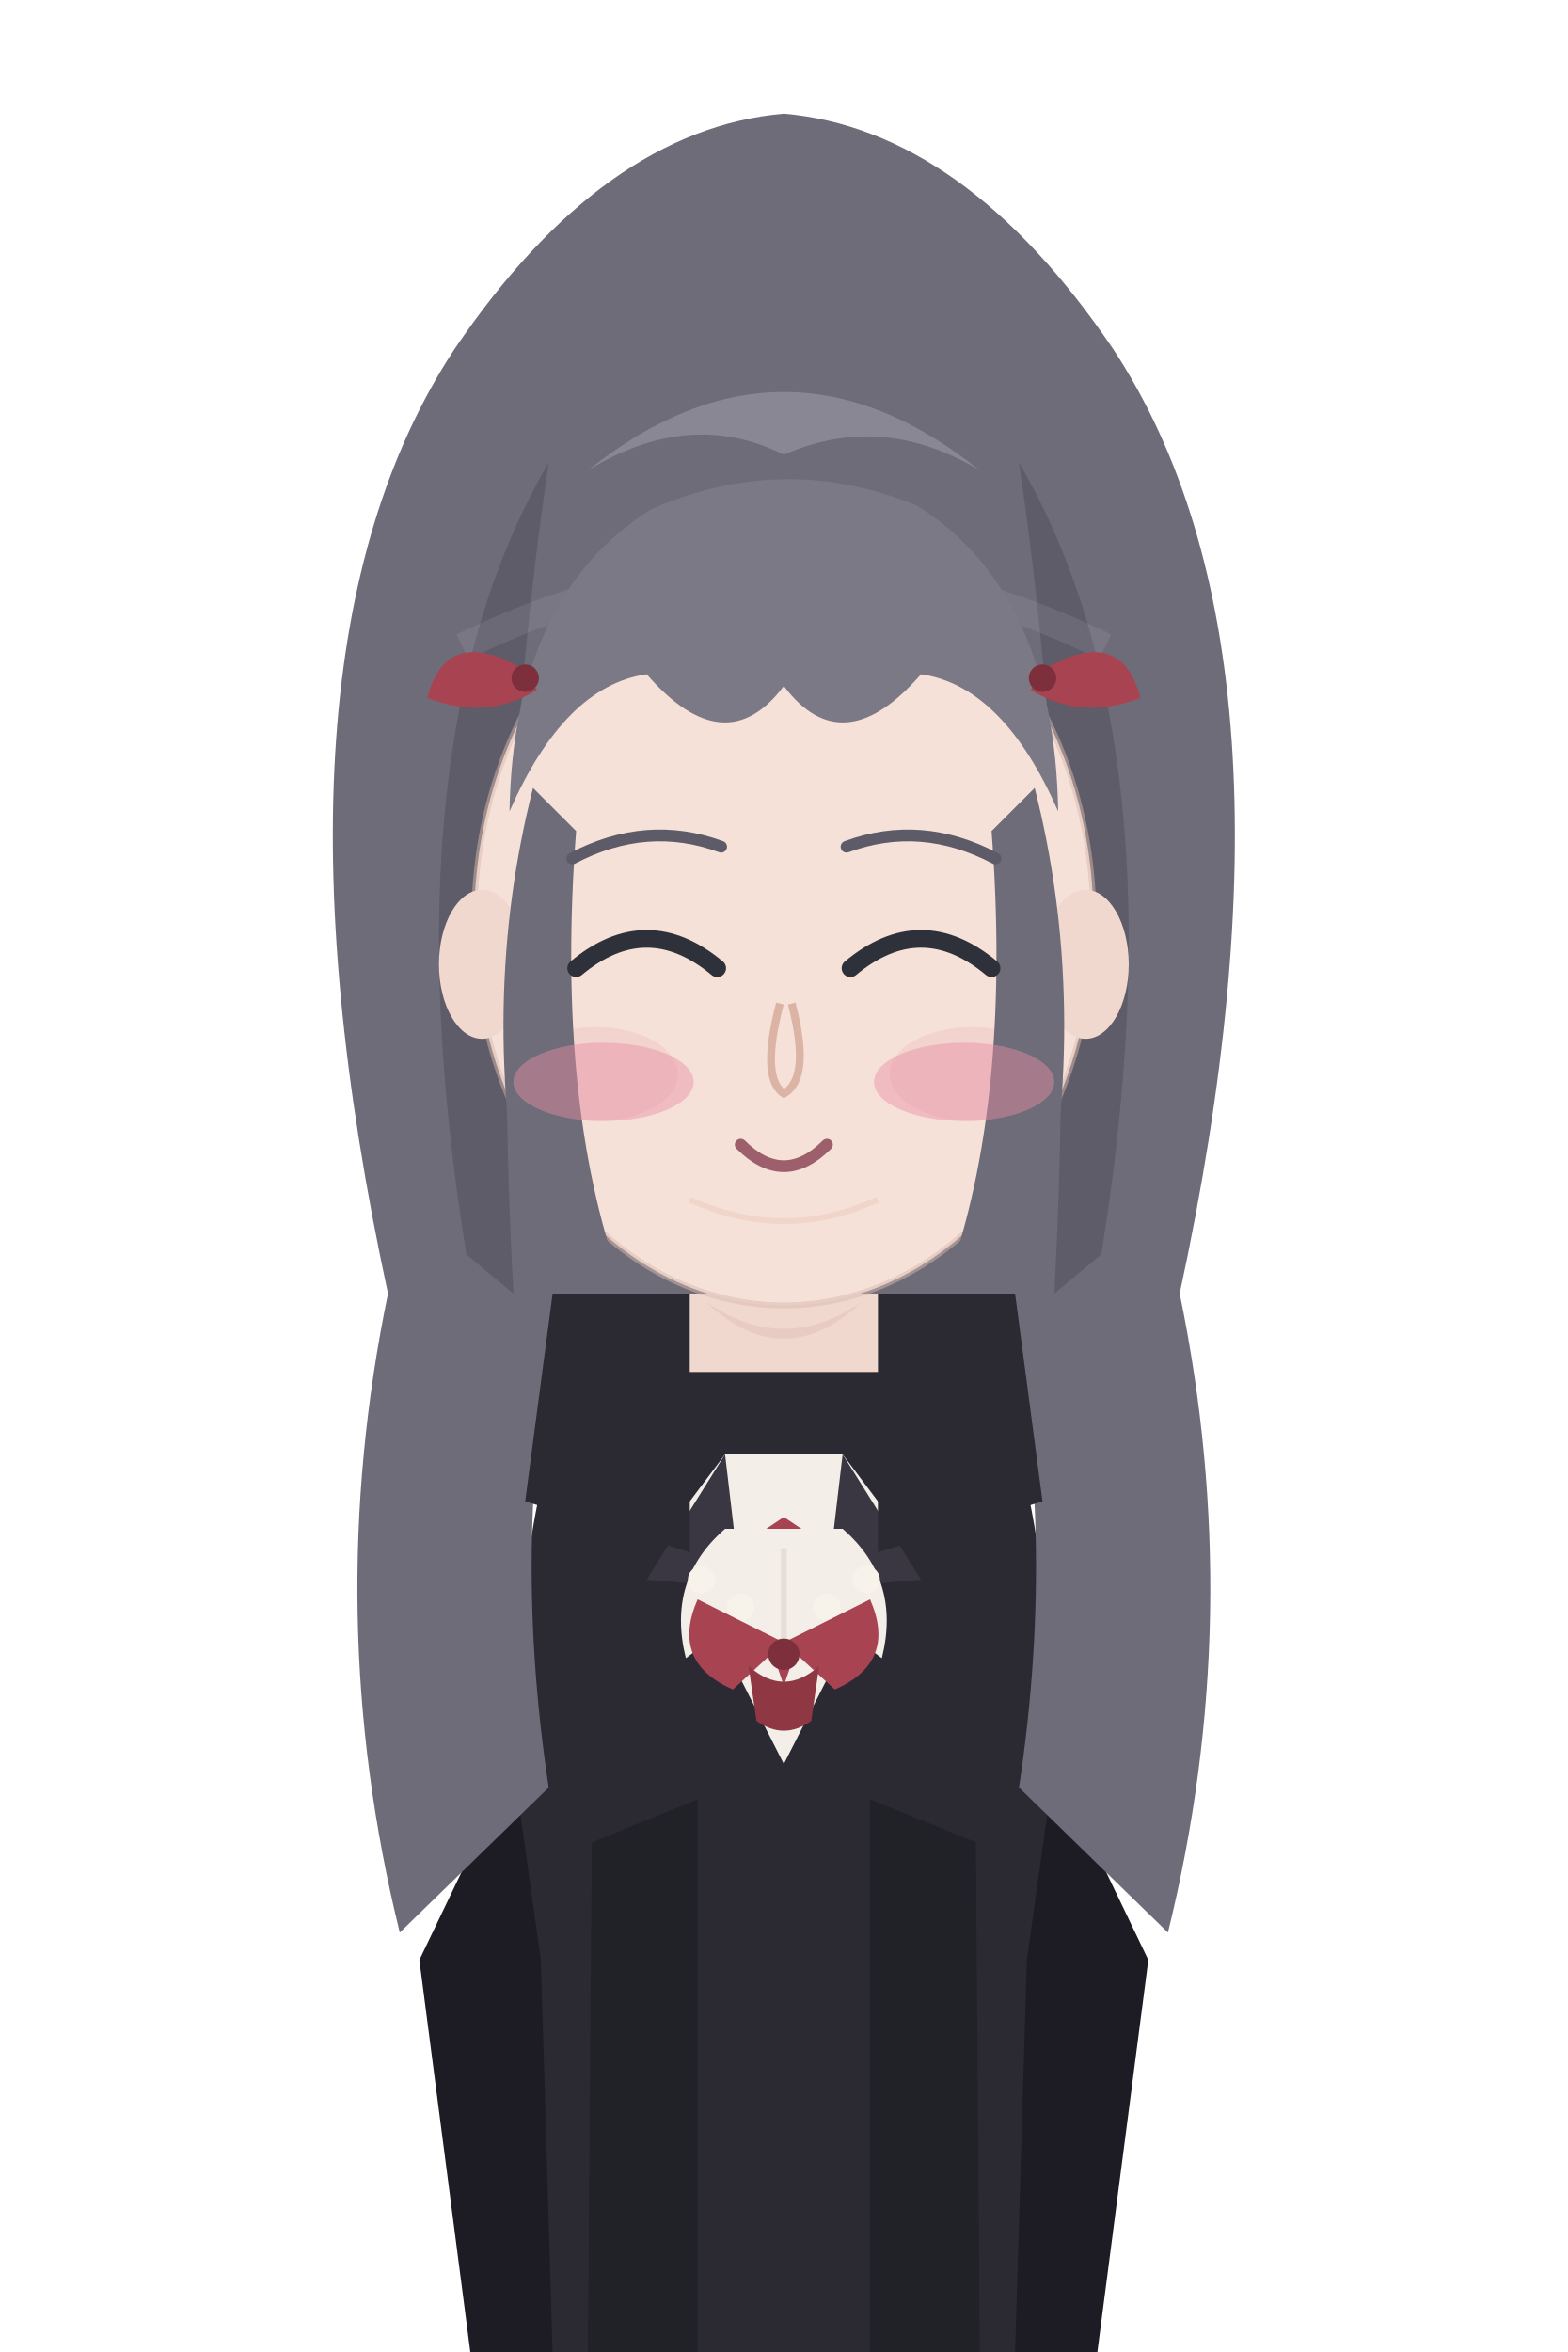
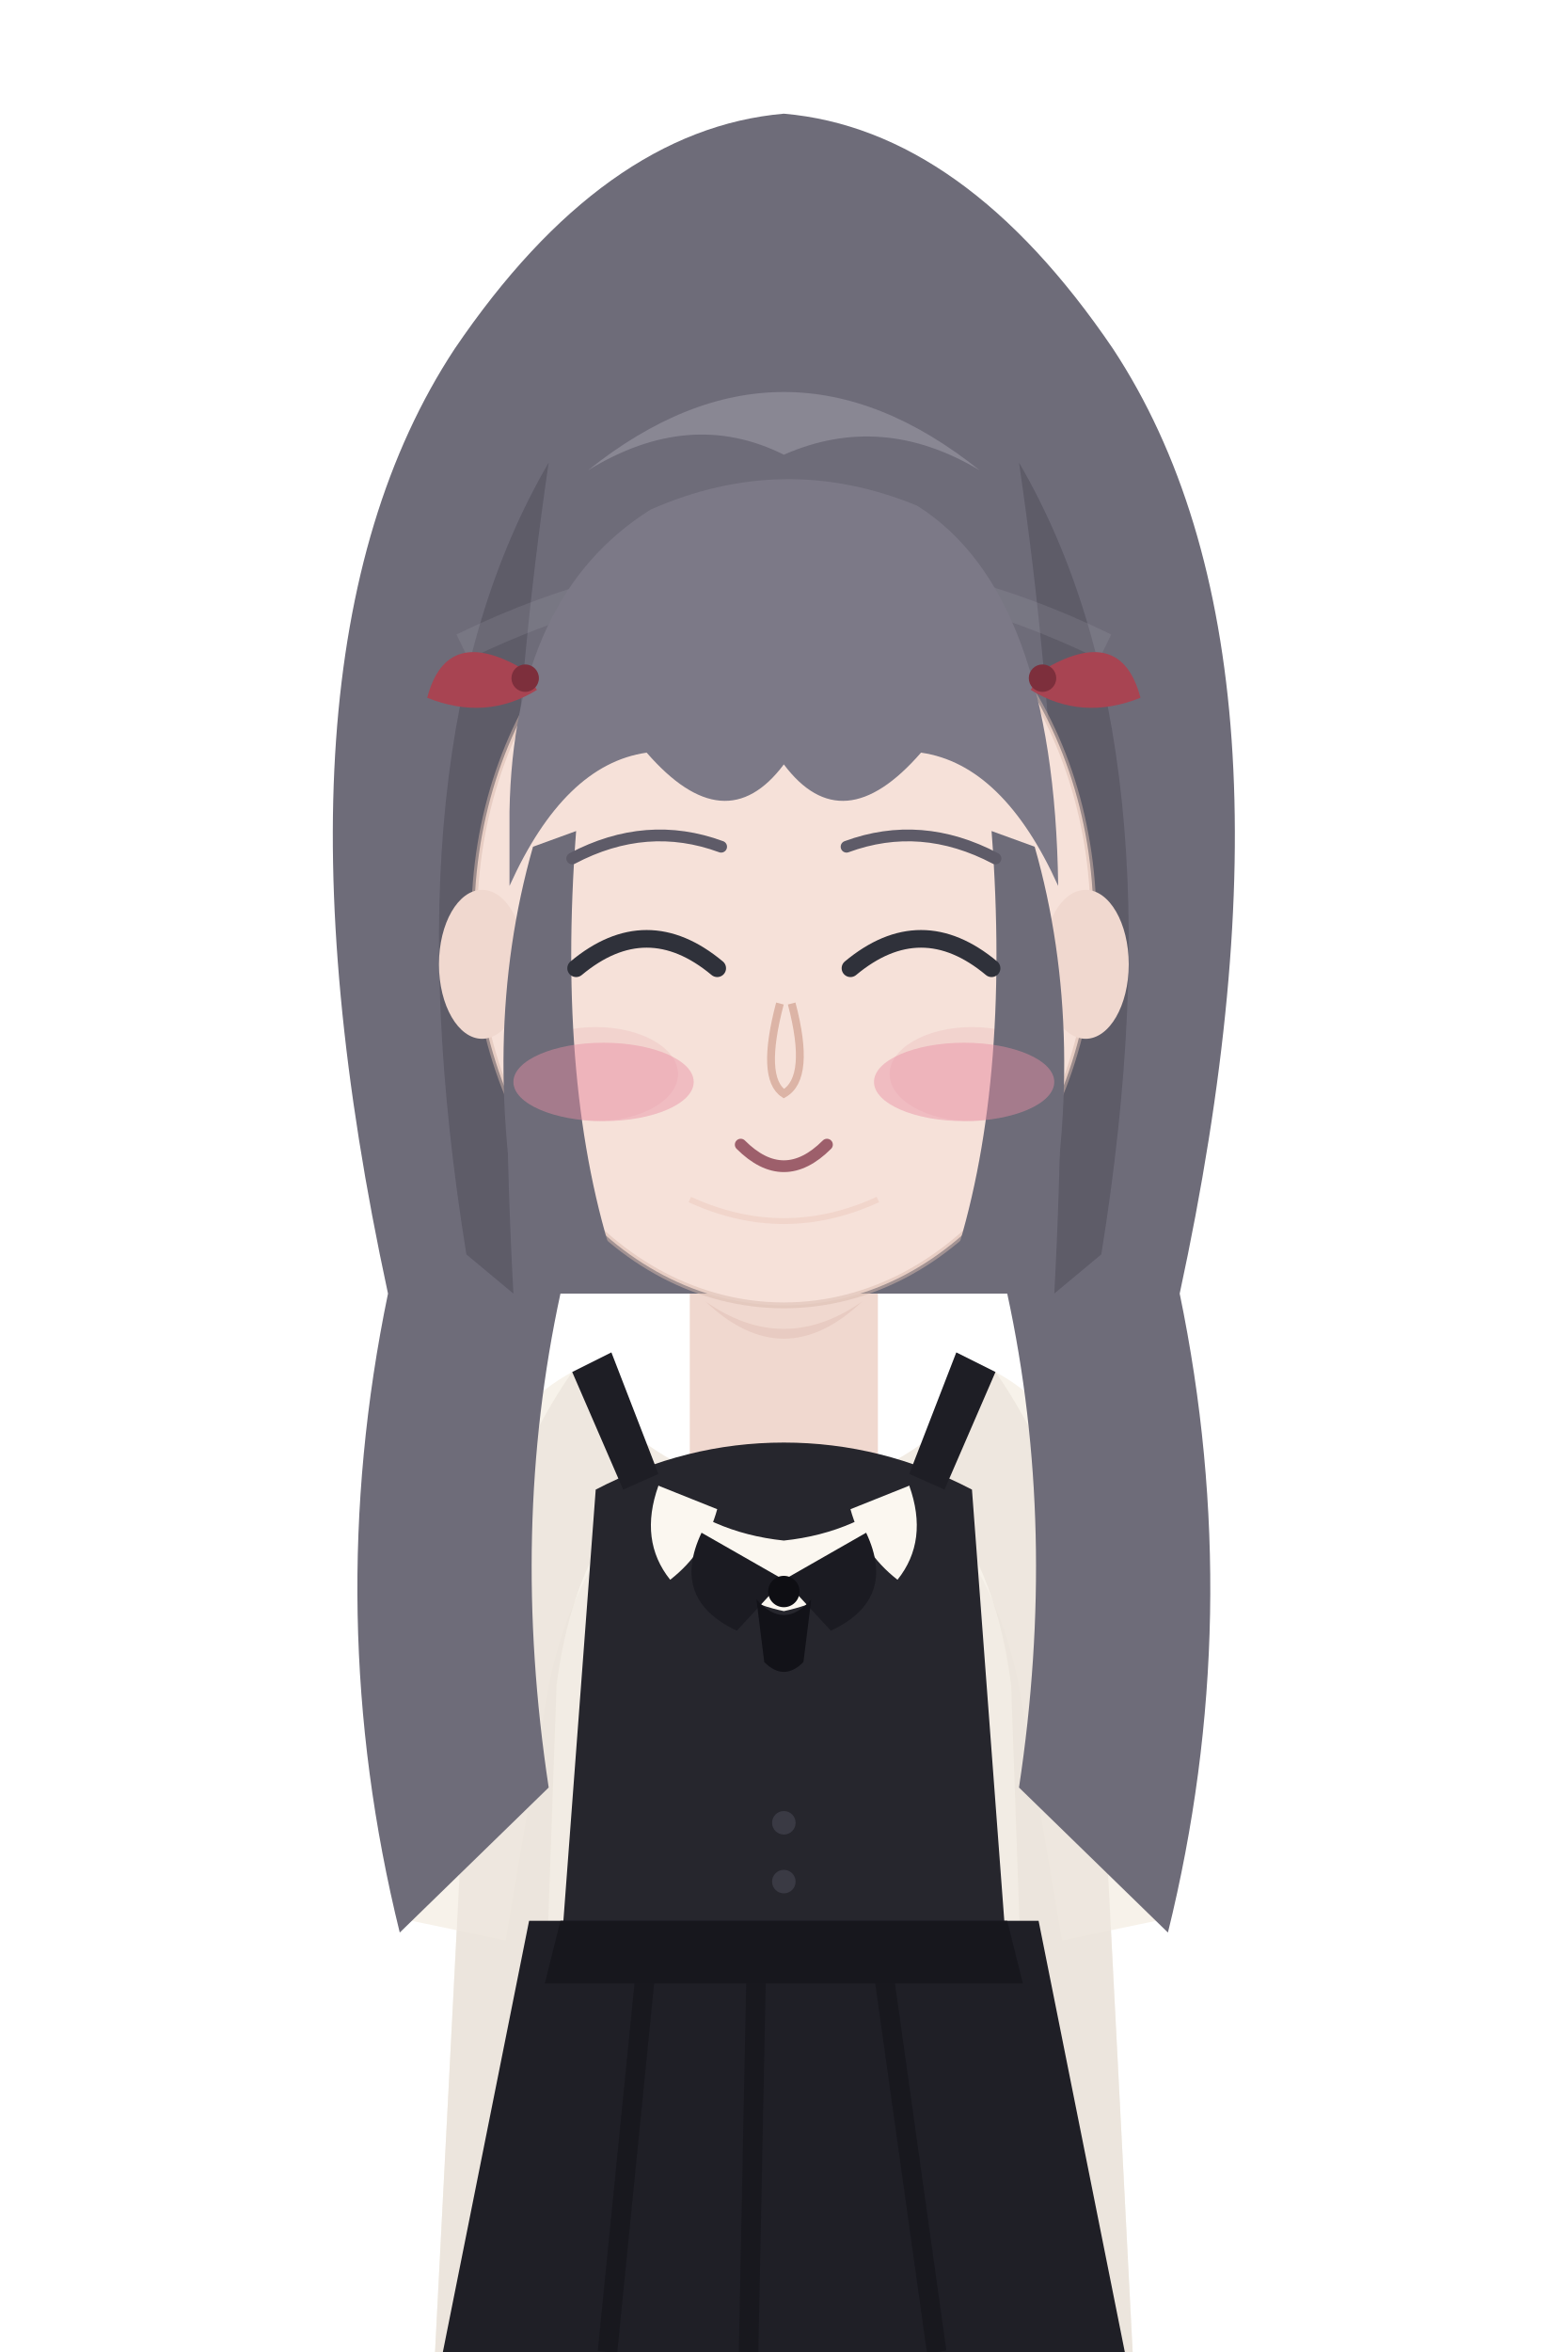
<svg xmlns="http://www.w3.org/2000/svg" viewBox="0 0 800 1200" width="800" height="1200">
  <g>
    <path d="M352 620 Q400 690 448 620 L448 800 Q400 820 352 800 Z" fill="#f0d8cf" />
    <path d="M360 664 Q400 702 440 664 Q400 692 360 664 Z" fill="#d9b3a8" opacity="0.35" />
-     <path d="M260 1200 L262 900 Q266 742 300 700 L500 700 Q534 742 538 900 L540 1200 Z" fill="#2b2a33" />
-     <path d="M340 782 L400 900 L460 782 L430 742 L370 742 Z" fill="#f3eee8" />
-     <path d="M376 790 L400 860 L424 790 L400 774 Z" fill="#a84452" />
-     <path d="M370 742 L330 806 L378 810 Z" fill="#3a3742" />
-     <path d="M430 742 L470 806 L422 810 Z" fill="#3a3742" />
-     <path d="M262 900 L214 1000 L240 1200 L282 1200 L276 1000 Z" fill="#1d1c24" />
-     <path d="M538 900 L586 1000 L560 1200 L518 1200 L524 1000 Z" fill="#1d1c24" />
-     <path d="M300 1200 L302 940 L356 918 L356 1200 Z" fill="#1d1c24" opacity="0.7" />
-     <path d="M500 1200 L498 940 L444 918 L444 1200 Z" fill="#1d1c24" opacity="0.7" />
+     <path d="M292 700 Q250 760 240 850 L222 1200 L578 1200 L560 850 Q550 760 508 700 Q460 760 400 760 Q340 760 292 700 Z" fill="#f2ece4" />
+     <path d="M292 700 Q236 730 226 830 L210 980 L258 990 L280 860 Q292 800 330 764 Z" fill="#f7f2ea" />
+     <path d="M508 700 Q564 730 574 830 L590 980 L542 990 L520 860 Q508 800 470 764 Z" fill="#f7f2ea" />
+     <path d="M292 700 Q250 760 240 850 L222 1200 L272 1200 L284 860 Q292 796 326 760 Z" fill="#e9e2d8" opacity="0.65" />
+     <path d="M508 700 Q550 760 560 850 L578 1200 L528 1200 L516 860 Q508 796 474 760 Z" fill="#e9e2d8" opacity="0.65" />
+     <path d="M304 760 Q350 736 400 736 Q450 736 496 760 L514 1000 L286 1000 Z" fill="#26262d" />
+     <path d="M318 760 L292 700 L312 690 L336 752 Z" fill="#1e1e25" />
+     <path d="M482 760 L508 700 L488 690 L464 752 Z" fill="#1e1e25" />
+     <path d="M270 980 L530 980 L574 1200 L226 1200 Z" fill="#1f1f26" />
+     <path d="M330 1000 L310 1200 M386 1000 L382 1200 M450 1000 L478 1200" stroke="#15151b" stroke-width="10" opacity="0.7" />
+     <path d="M286 980 L514 980 L522 1012 L278 1012 Z" fill="#17171d" />
+     <circle cx="400" cy="930" r="6" fill="#3a3a44" />
+     <circle cx="400" cy="960" r="6" fill="#3a3a44" />
    <path d="M198 660 Q128 336 232 178 Q308 66 400 58 Q492 66 568 178 Q672 336 602 660 Q636 824 596 986 L520 912 Q540 780 514 660 L286 660 Q260 780 280 912 L204 986 Q164 824 198 660 Z" fill="#6e6c79" />
    <path d="M238 640 Q196 380 280 236 Q250 440 262 660 Z" fill="#4d4b58" opacity="0.5" />
    <path d="M562 640 Q604 380 520 236 Q550 440 538 660 Z" fill="#4d4b58" opacity="0.5" />
    <path d="M236 330 Q400 250 564 330" fill="none" stroke="#a7a4b0" stroke-width="14" opacity="0.18" />
-     <path d="M282 660 L352 660 L352 792 L268 766 Z" fill="#2b2a33" />
-     <path d="M448 660 L518 660 L532 766 L448 792 Z" fill="#2b2a33" />
    <ellipse cx="400" cy="470" rx="158" ry="196" fill="#f6e1d9" />
    <ellipse cx="400" cy="470" rx="158" ry="196" fill="none" stroke="#d8b9ae" stroke-width="3" opacity="0.5" />
    <ellipse cx="246" cy="492" rx="22" ry="38" fill="#f0d8cf" />
    <ellipse cx="554" cy="492" rx="22" ry="38" fill="#f0d8cf" />
    <ellipse cx="304" cy="548" rx="42" ry="24" fill="#e8b3b6" opacity="0.3" />
    <ellipse cx="496" cy="548" rx="42" ry="24" fill="#e8b3b6" opacity="0.3" />
-     <path d="M260 414 Q262 304 332 260 Q400 230 468 258 Q538 302 540 414 Q512 350 470 344 Q430 390 400 350 Q370 390 330 344 Q288 350 260 414 Z" fill="#7c7987" />
+     <path d="M260 414 Q262 304 332 260 Q400 230 468 258 Q538 302 540 452 Q512 390 470 384 Q430 430 400 390 Q370 430 330 384 Q288 390 260 452 Z" fill="#7c7987" />
    <path d="M300 240 Q400 160 500 240 Q450 210 400 232 Q352 208 300 240 Z" fill="#b1aeba" opacity="0.4" />
-     <path d="M272 402 Q244 512 268 632 Q286 664 314 646 Q284 556 294 424 Z" fill="#6e6c79" />
-     <path d="M528 402 Q556 512 532 632 Q514 664 486 646 Q516 556 506 424 Z" fill="#6e6c79" />
+     <path d="M272 432 Q244 530 268 646 Q286 664 314 646 Q284 556 294 424 Z" fill="#6e6c79" />
+     <path d="M528 432 Q556 530 532 646 Q514 664 486 646 Q516 556 506 424 Z" fill="#6e6c79" />
    <path d="M268 342 Q228 318 218 356 Q248 368 274 352 Z" fill="#a84452" />
    <path d="M532 342 Q572 318 582 356 Q552 368 526 352 Z" fill="#a84452" />
    <circle cx="268" cy="346" r="7" fill="#7d2f3c" />
    <circle cx="532" cy="346" r="7" fill="#7d2f3c" />
    <path d="M292 438 Q330 418 368 432" fill="none" stroke="#5e5b68" stroke-width="6" stroke-linecap="round" />
    <path d="M432 432 Q470 418 508 438" fill="none" stroke="#5e5b68" stroke-width="6" stroke-linecap="round" />
    <path d="M294 494 Q330 464 366 494" fill="none" stroke="#2f313a" stroke-width="9" stroke-linecap="round" />
    <path d="M434 494 Q470 464 506 494" fill="none" stroke="#2f313a" stroke-width="9" stroke-linecap="round" />
    <path d="M398 512 Q388 550 400 558 Q414 550 404 512" fill="none" stroke="#d1a190" stroke-width="4" opacity="0.7" />
    <ellipse cx="308" cy="552" rx="46" ry="20" fill="#e88fa4" opacity="0.45" />
    <ellipse cx="492" cy="552" rx="46" ry="20" fill="#e88fa4" opacity="0.45" />
    <path d="M378 584 Q400 606 422 584" fill="none" stroke="#9d5f6b" stroke-width="6" stroke-linecap="round" />
    <path d="M352 612 Q400 634 448 612" fill="none" stroke="#e8bfb2" stroke-width="3" opacity="0.35" />
-     <path d="M370 780 Q340 806 350 846 Q378 824 400 842 Q422 824 450 846 Q460 806 430 780 Z" fill="#f3eee8" />
-     <path d="M400 790 L400 842" stroke="#d9cfc6" stroke-width="3" opacity="0.5" />
-     <circle cx="358" cy="806" r="7" fill="#f7f2ea" />
-     <circle cx="378" cy="820" r="7" fill="#f7f2ea" />
-     <circle cx="422" cy="820" r="7" fill="#f7f2ea" />
-     <circle cx="442" cy="806" r="7" fill="#f7f2ea" />
-     <path d="M400 838 L356 816 Q342 848 374 862 Z" fill="#a84452" />
-     <path d="M400 838 L444 816 Q458 848 426 862 Z" fill="#a84452" />
-     <path d="M382 850 Q400 866 418 850 L414 878 Q400 888 386 878 Z" fill="#8f3743" />
-     <circle cx="400" cy="844" r="8" fill="#7d2f3c" />
+     <path d="M336 758 Q352 812 400 822 Q448 812 464 758 Q438 782 400 786 Q362 782 336 758 Z" fill="#fbf7f0" />
+     <path d="M336 758 Q326 786 342 806 Q360 792 366 770 Z" fill="#fbf7f0" />
+     <path d="M464 758 Q474 786 458 806 Q440 792 434 770 Z" fill="#fbf7f0" />
+     <path d="M400 806 L358 782 Q342 816 376 832 Z" fill="#1b1b22" />
+     <path d="M400 806 L442 782 Q458 816 424 832 Z" fill="#1b1b22" />
+     <path d="M386 816 Q400 832 414 816 L410 848 Q400 858 390 848 Z" fill="#121218" />
+     <circle cx="400" cy="812" r="8" fill="#0e0e13" />
  </g>
</svg>
